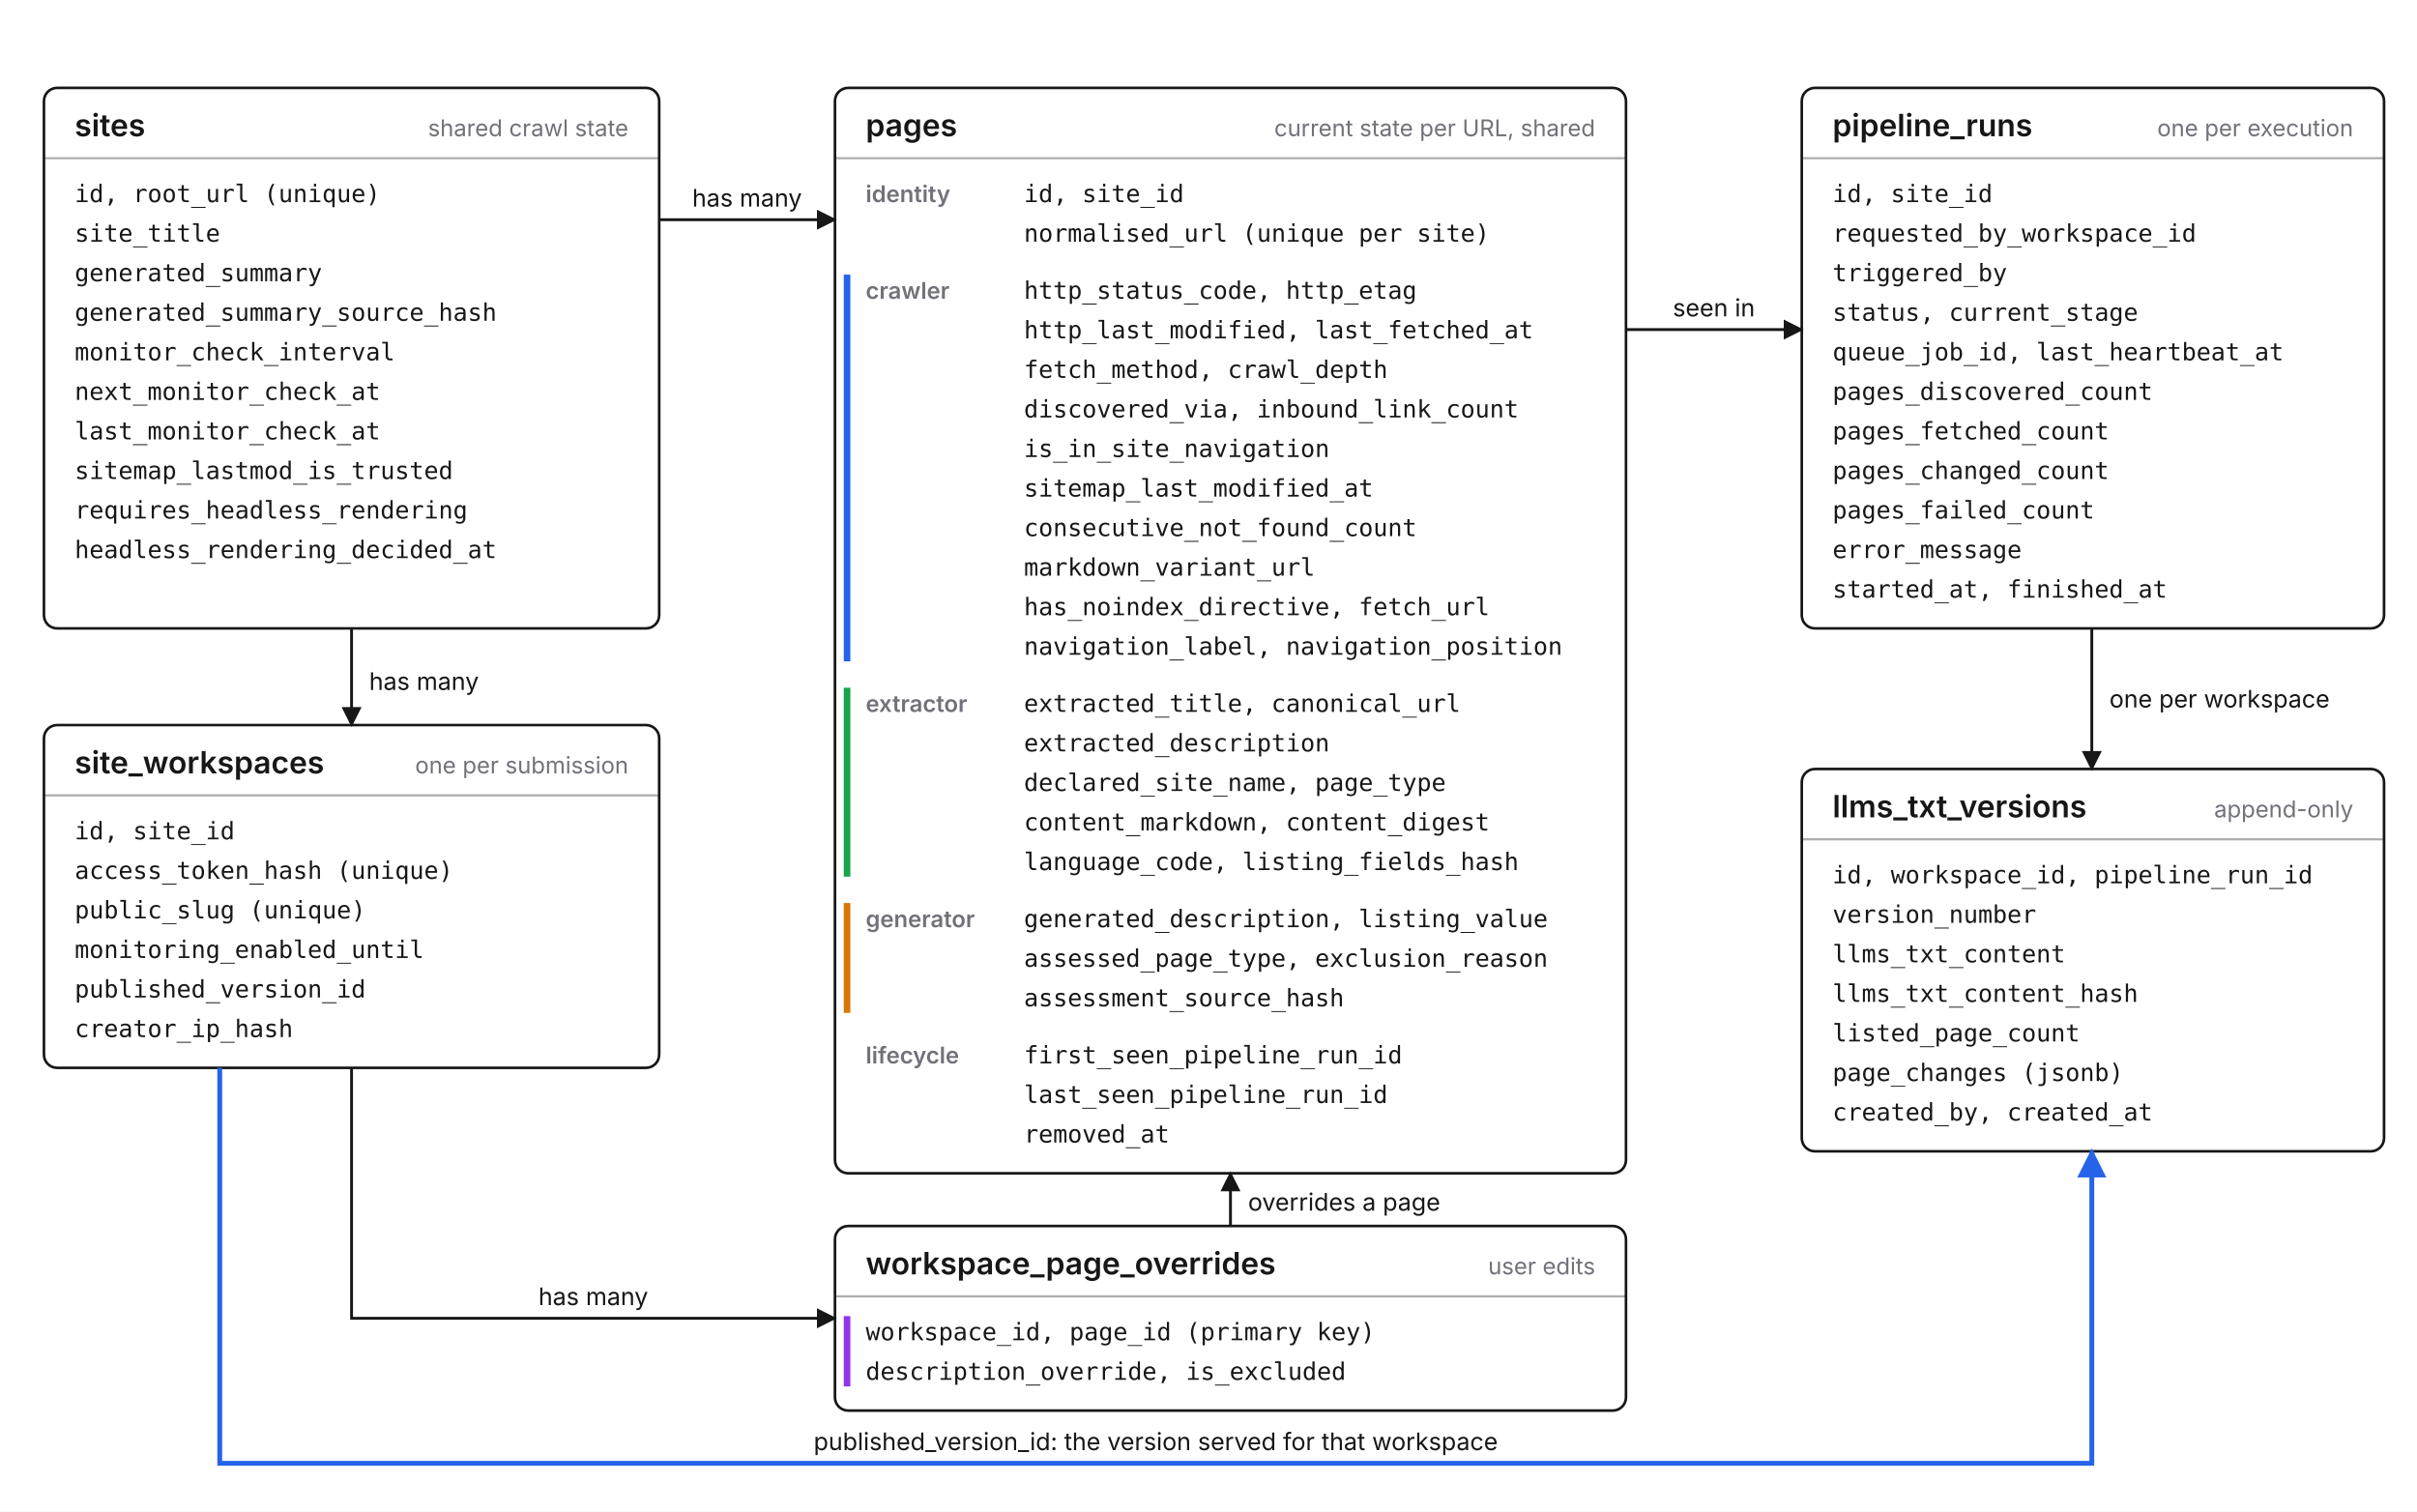
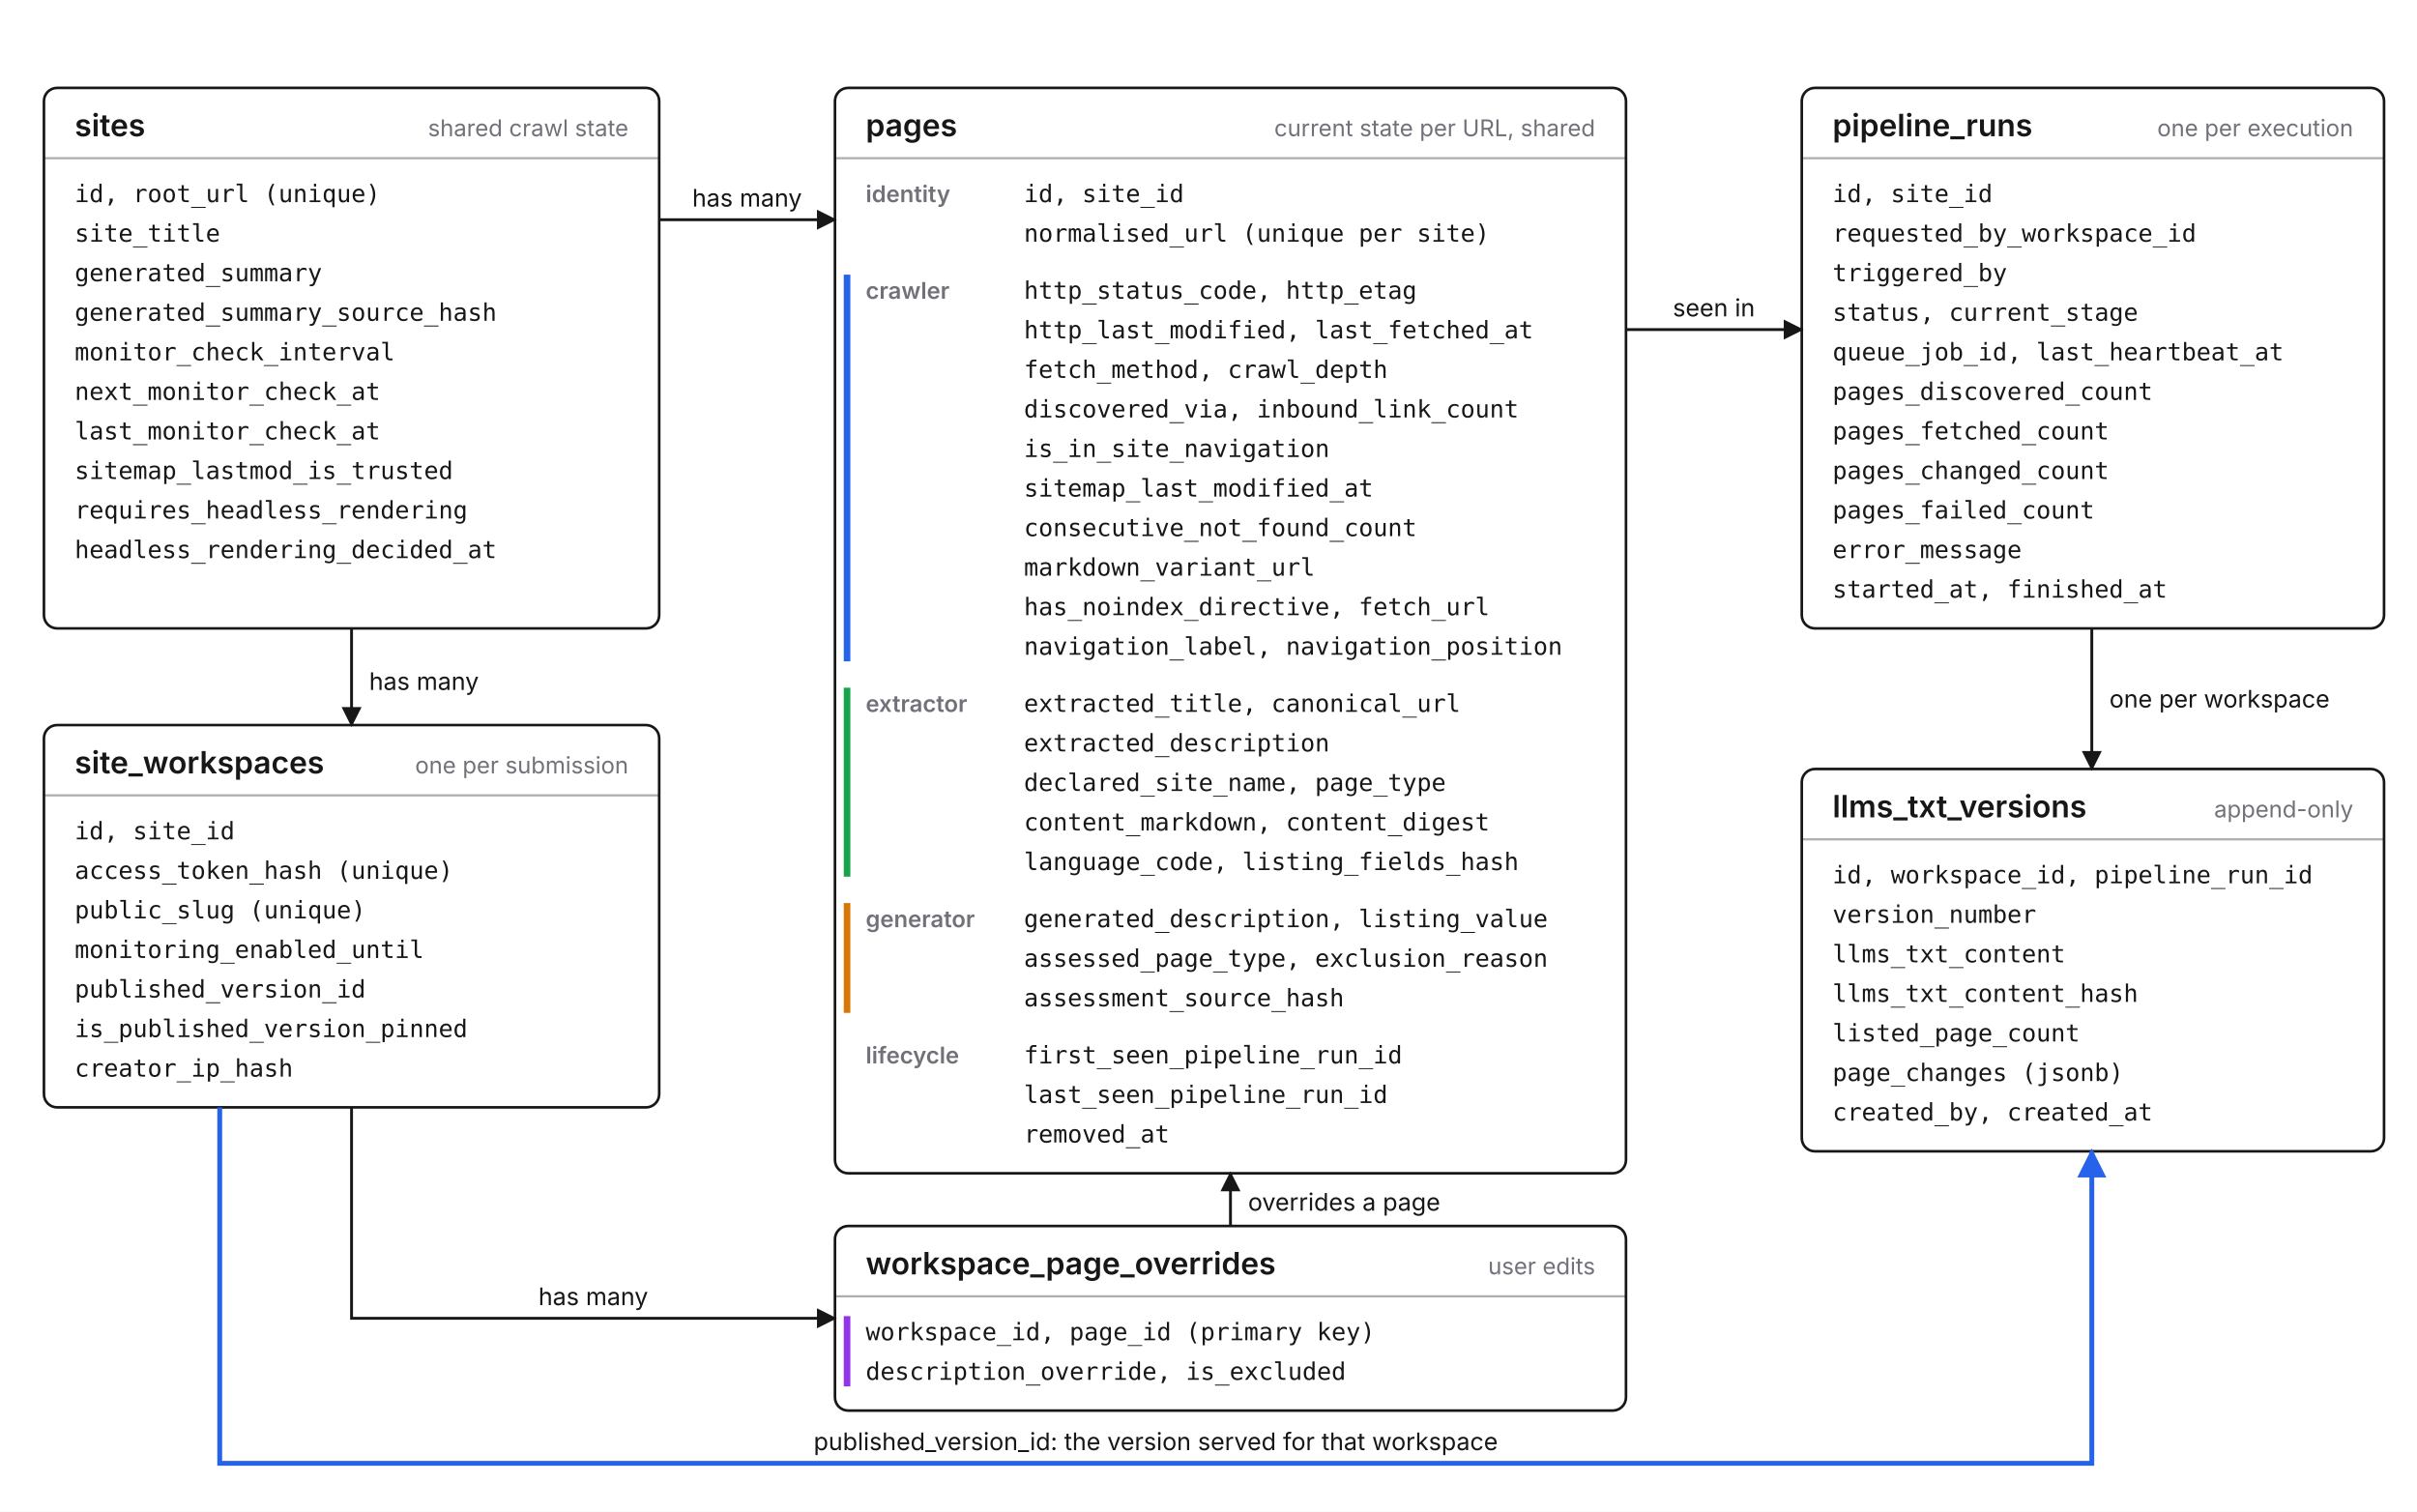
<svg xmlns="http://www.w3.org/2000/svg" width="1100" height="688" style="color:#171717;font-family:system-ui,-apple-system,'Segoe UI',sans-serif" viewBox="0 0 1100 688" role="img" aria-label="Six tables. A site has many pages and many workspaces. Crawl state lives on sites and pages and is shared; each workspace has its own access token, page overrides and published llms.txt version.">
  <style>
.b { fill: #fff; stroke: currentColor; stroke-width: 1.2; }
.sep { stroke: currentColor; stroke-width: 1; opacity: .35; }
.ln { fill: none; stroke: currentColor; stroke-width: 1.3; }
.ptr { fill: none; stroke: #2563eb; stroke-width: 2.2; }
.t { fill: currentColor; font-size: 14px; font-weight: 600; }
.n { fill: #71717a; font-size: 10.5px; }
.g { fill: #71717a; font-size: 10.5px; font-weight: 600; }
.f { fill: currentColor; font-size: 11px; font-family: ui-monospace, monospace; }
.l { fill: currentColor; font-size: 11px; }
.c1 { fill: #2563eb; }
.c2 { fill: #16a34a; }
.c3 { fill: #d97706; }
.c4 { fill: #9333ea; }
</style>
  <rect x="0" y="0" width="1100" height="688" fill="#ffffff" />
  <defs>
    <marker id="ar" viewBox="0 0 10 10" refX="9" refY="5" markerWidth="7" markerHeight="7" orient="auto-start-reverse">
      <path d="M0 0 L10 5 L0 10 z" fill="currentColor" />
    </marker>
    <marker id="arp" viewBox="0 0 10 10" refX="9" refY="5" markerWidth="6" markerHeight="6" orient="auto-start-reverse">
      <path d="M0 0 L10 5 L0 10 z" fill="#2563eb" />
    </marker>
  </defs>
  <rect class="b" x="20" y="40" width="280" height="246" rx="6" />
  <text class="t" x="34" y="62">sites</text>
  <text class="n" x="286" y="62" text-anchor="end">shared crawl state</text>
  <line class="sep" x1="20" y1="72" x2="300" y2="72" />
  <text class="f" x="34" y="92">id, root_url (unique)</text>
  <text class="f" x="34" y="110">site_title</text>
  <text class="f" x="34" y="128">generated_summary</text>
  <text class="f" x="34" y="146">generated_summary_source_hash</text>
  <text class="f" x="34" y="164">monitor_check_interval</text>
  <text class="f" x="34" y="182">next_monitor_check_at</text>
  <text class="f" x="34" y="200">last_monitor_check_at</text>
  <text class="f" x="34" y="218">sitemap_lastmod_is_trusted</text>
  <text class="f" x="34" y="236">requires_headless_rendering</text>
  <text class="f" x="34" y="254">headless_rendering_decided_at</text>
-   <rect class="b" x="20" y="330" width="280" height="156" rx="6" />
+   <rect class="b" x="20" y="330" width="280" height="174" rx="6" />
  <text class="t" x="34" y="352">site_workspaces</text>
  <text class="n" x="286" y="352" text-anchor="end">one per submission</text>
  <line class="sep" x1="20" y1="362" x2="300" y2="362" />
  <text class="f" x="34" y="382">id, site_id</text>
  <text class="f" x="34" y="400">access_token_hash (unique)</text>
  <text class="f" x="34" y="418">public_slug (unique)</text>
  <text class="f" x="34" y="436">monitoring_enabled_until</text>
  <text class="f" x="34" y="454">published_version_id</text>
-   <text class="f" x="34" y="472">creator_ip_hash</text>
+   <text class="f" x="34" y="472">is_published_version_pinned</text>
+   <text class="f" x="34" y="490">creator_ip_hash</text>
  <rect class="b" x="380" y="40" width="360" height="494" rx="6" />
  <text class="t" x="394" y="62">pages</text>
  <text class="n" x="726" y="62" text-anchor="end">current state per URL, shared</text>
  <line class="sep" x1="380" y1="72" x2="740" y2="72" />
  <text class="g" x="394" y="92">identity</text>
  <text class="f" x="466" y="92">id, site_id</text>
  <text class="f" x="466" y="110">normalised_url (unique per site)</text>
  <rect class="c1" x="384" y="125" width="3" height="176" />
  <text class="g" x="394" y="136">crawler</text>
  <text class="f" x="466" y="136">http_status_code, http_etag</text>
  <text class="f" x="466" y="154">http_last_modified, last_fetched_at</text>
  <text class="f" x="466" y="172">fetch_method, crawl_depth</text>
  <text class="f" x="466" y="190">discovered_via, inbound_link_count</text>
  <text class="f" x="466" y="208">is_in_site_navigation</text>
  <text class="f" x="466" y="226">sitemap_last_modified_at</text>
  <text class="f" x="466" y="244">consecutive_not_found_count</text>
  <text class="f" x="466" y="262">markdown_variant_url</text>
  <text class="f" x="466" y="280">has_noindex_directive, fetch_url</text>
  <text class="f" x="466" y="298">navigation_label, navigation_position</text>
  <rect class="c2" x="384" y="313" width="3" height="86" />
  <text class="g" x="394" y="324">extractor</text>
  <text class="f" x="466" y="324">extracted_title, canonical_url</text>
  <text class="f" x="466" y="342">extracted_description</text>
  <text class="f" x="466" y="360">declared_site_name, page_type</text>
  <text class="f" x="466" y="378">content_markdown, content_digest</text>
  <text class="f" x="466" y="396">language_code, listing_fields_hash</text>
  <rect class="c3" x="384" y="411" width="3" height="50" />
  <text class="g" x="394" y="422">generator</text>
  <text class="f" x="466" y="422">generated_description, listing_value</text>
  <text class="f" x="466" y="440">assessed_page_type, exclusion_reason</text>
  <text class="f" x="466" y="458">assessment_source_hash</text>
  <text class="g" x="394" y="484">lifecycle</text>
  <text class="f" x="466" y="484">first_seen_pipeline_run_id</text>
  <text class="f" x="466" y="502">last_seen_pipeline_run_id</text>
  <text class="f" x="466" y="520">removed_at</text>
  <rect class="b" x="380" y="558" width="360" height="84" rx="6" />
  <rect class="c4" x="384" y="599" width="3" height="32" />
  <text class="t" x="394" y="580">workspace_page_overrides</text>
  <text class="n" x="726" y="580" text-anchor="end">user edits</text>
  <line class="sep" x1="380" y1="590" x2="740" y2="590" />
  <text class="f" x="394" y="610">workspace_id, page_id (primary key)</text>
  <text class="f" x="394" y="628">description_override, is_excluded</text>
  <rect class="b" x="820" y="40" width="265" height="246" rx="6" />
  <text class="t" x="834" y="62">pipeline_runs</text>
  <text class="n" x="1071" y="62" text-anchor="end">one per execution</text>
  <line class="sep" x1="820" y1="72" x2="1085" y2="72" />
  <text class="f" x="834" y="92">id, site_id</text>
  <text class="f" x="834" y="110">requested_by_workspace_id</text>
  <text class="f" x="834" y="128">triggered_by</text>
  <text class="f" x="834" y="146">status, current_stage</text>
  <text class="f" x="834" y="164">queue_job_id, last_heartbeat_at</text>
  <text class="f" x="834" y="182">pages_discovered_count</text>
  <text class="f" x="834" y="200">pages_fetched_count</text>
  <text class="f" x="834" y="218">pages_changed_count</text>
  <text class="f" x="834" y="236">pages_failed_count</text>
  <text class="f" x="834" y="254">error_message</text>
  <text class="f" x="834" y="272">started_at, finished_at</text>
  <rect class="b" x="820" y="350" width="265" height="174" rx="6" />
  <text class="t" x="834" y="372">llms_txt_versions</text>
  <text class="n" x="1071" y="372" text-anchor="end">append-only</text>
  <line class="sep" x1="820" y1="382" x2="1085" y2="382" />
  <text class="f" x="834" y="402">id, workspace_id, pipeline_run_id</text>
  <text class="f" x="834" y="420">version_number</text>
  <text class="f" x="834" y="438">llms_txt_content</text>
  <text class="f" x="834" y="456">llms_txt_content_hash</text>
  <text class="f" x="834" y="474">listed_page_count</text>
  <text class="f" x="834" y="492">page_changes (jsonb)</text>
  <text class="f" x="834" y="510">created_by, created_at</text>
  <line class="ln" x1="300" y1="100" x2="380" y2="100" marker-end="url(#ar)" />
  <text class="l" x="340" y="94" text-anchor="middle">has many</text>
  <line class="ln" x1="160" y1="286" x2="160" y2="330" marker-end="url(#ar)" />
  <text class="l" x="168" y="314">has many</text>
  <line class="ln" x1="740" y1="150" x2="820" y2="150" marker-end="url(#ar)" />
  <text class="l" x="780" y="144" text-anchor="middle">seen in</text>
  <line class="ln" x1="952" y1="286" x2="952" y2="350" marker-end="url(#ar)" />
  <text class="l" x="960" y="322">one per workspace</text>
  <line class="ln" x1="560" y1="558" x2="560" y2="534" marker-end="url(#ar)" />
  <text class="l" x="568" y="551">overrides a page</text>
-   <polyline class="ln" points="160,486 160,600 380,600" marker-end="url(#ar)" />
+   <polyline class="ln" points="160,504 160,600 380,600" marker-end="url(#ar)" />
  <text class="l" x="270" y="594" text-anchor="middle">has many</text>
-   <polyline class="ptr" points="100,486 100,666 952,666 952,524" marker-end="url(#arp)" />
+   <polyline class="ptr" points="100,504 100,666 952,666 952,524" marker-end="url(#arp)" />
  <text class="l" x="526" y="660" text-anchor="middle">published_version_id: the version served for that workspace</text>
</svg>
